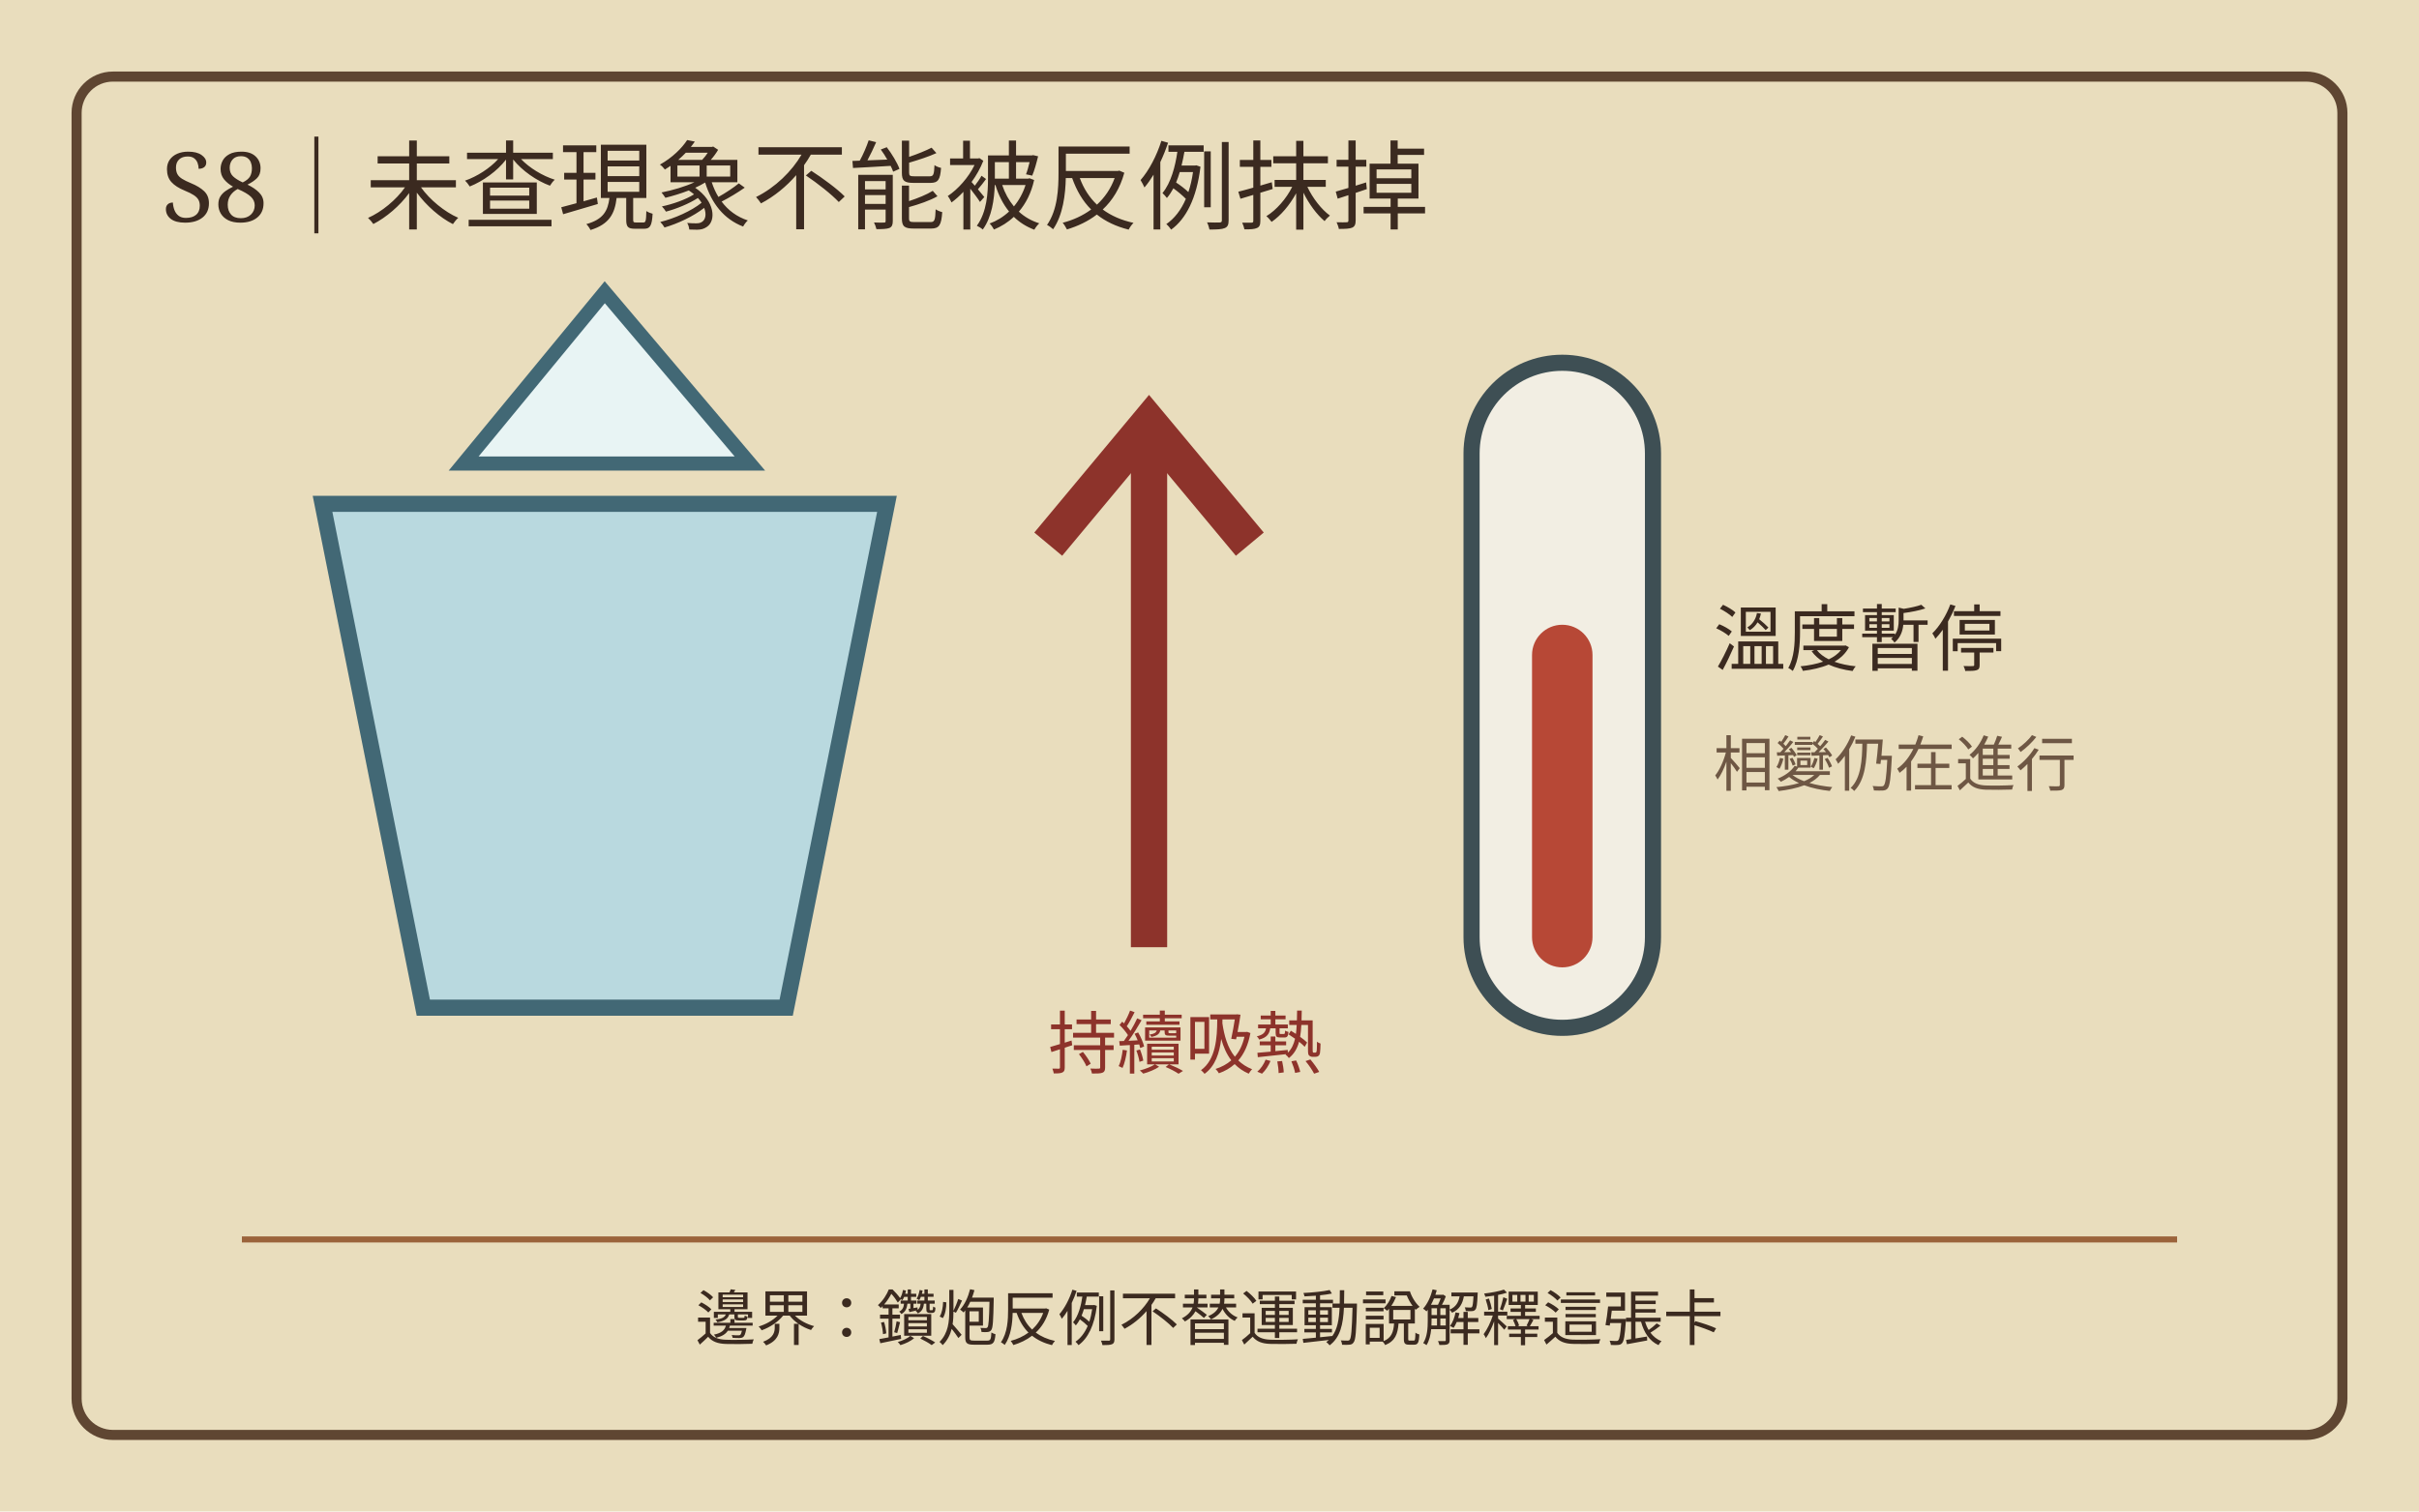
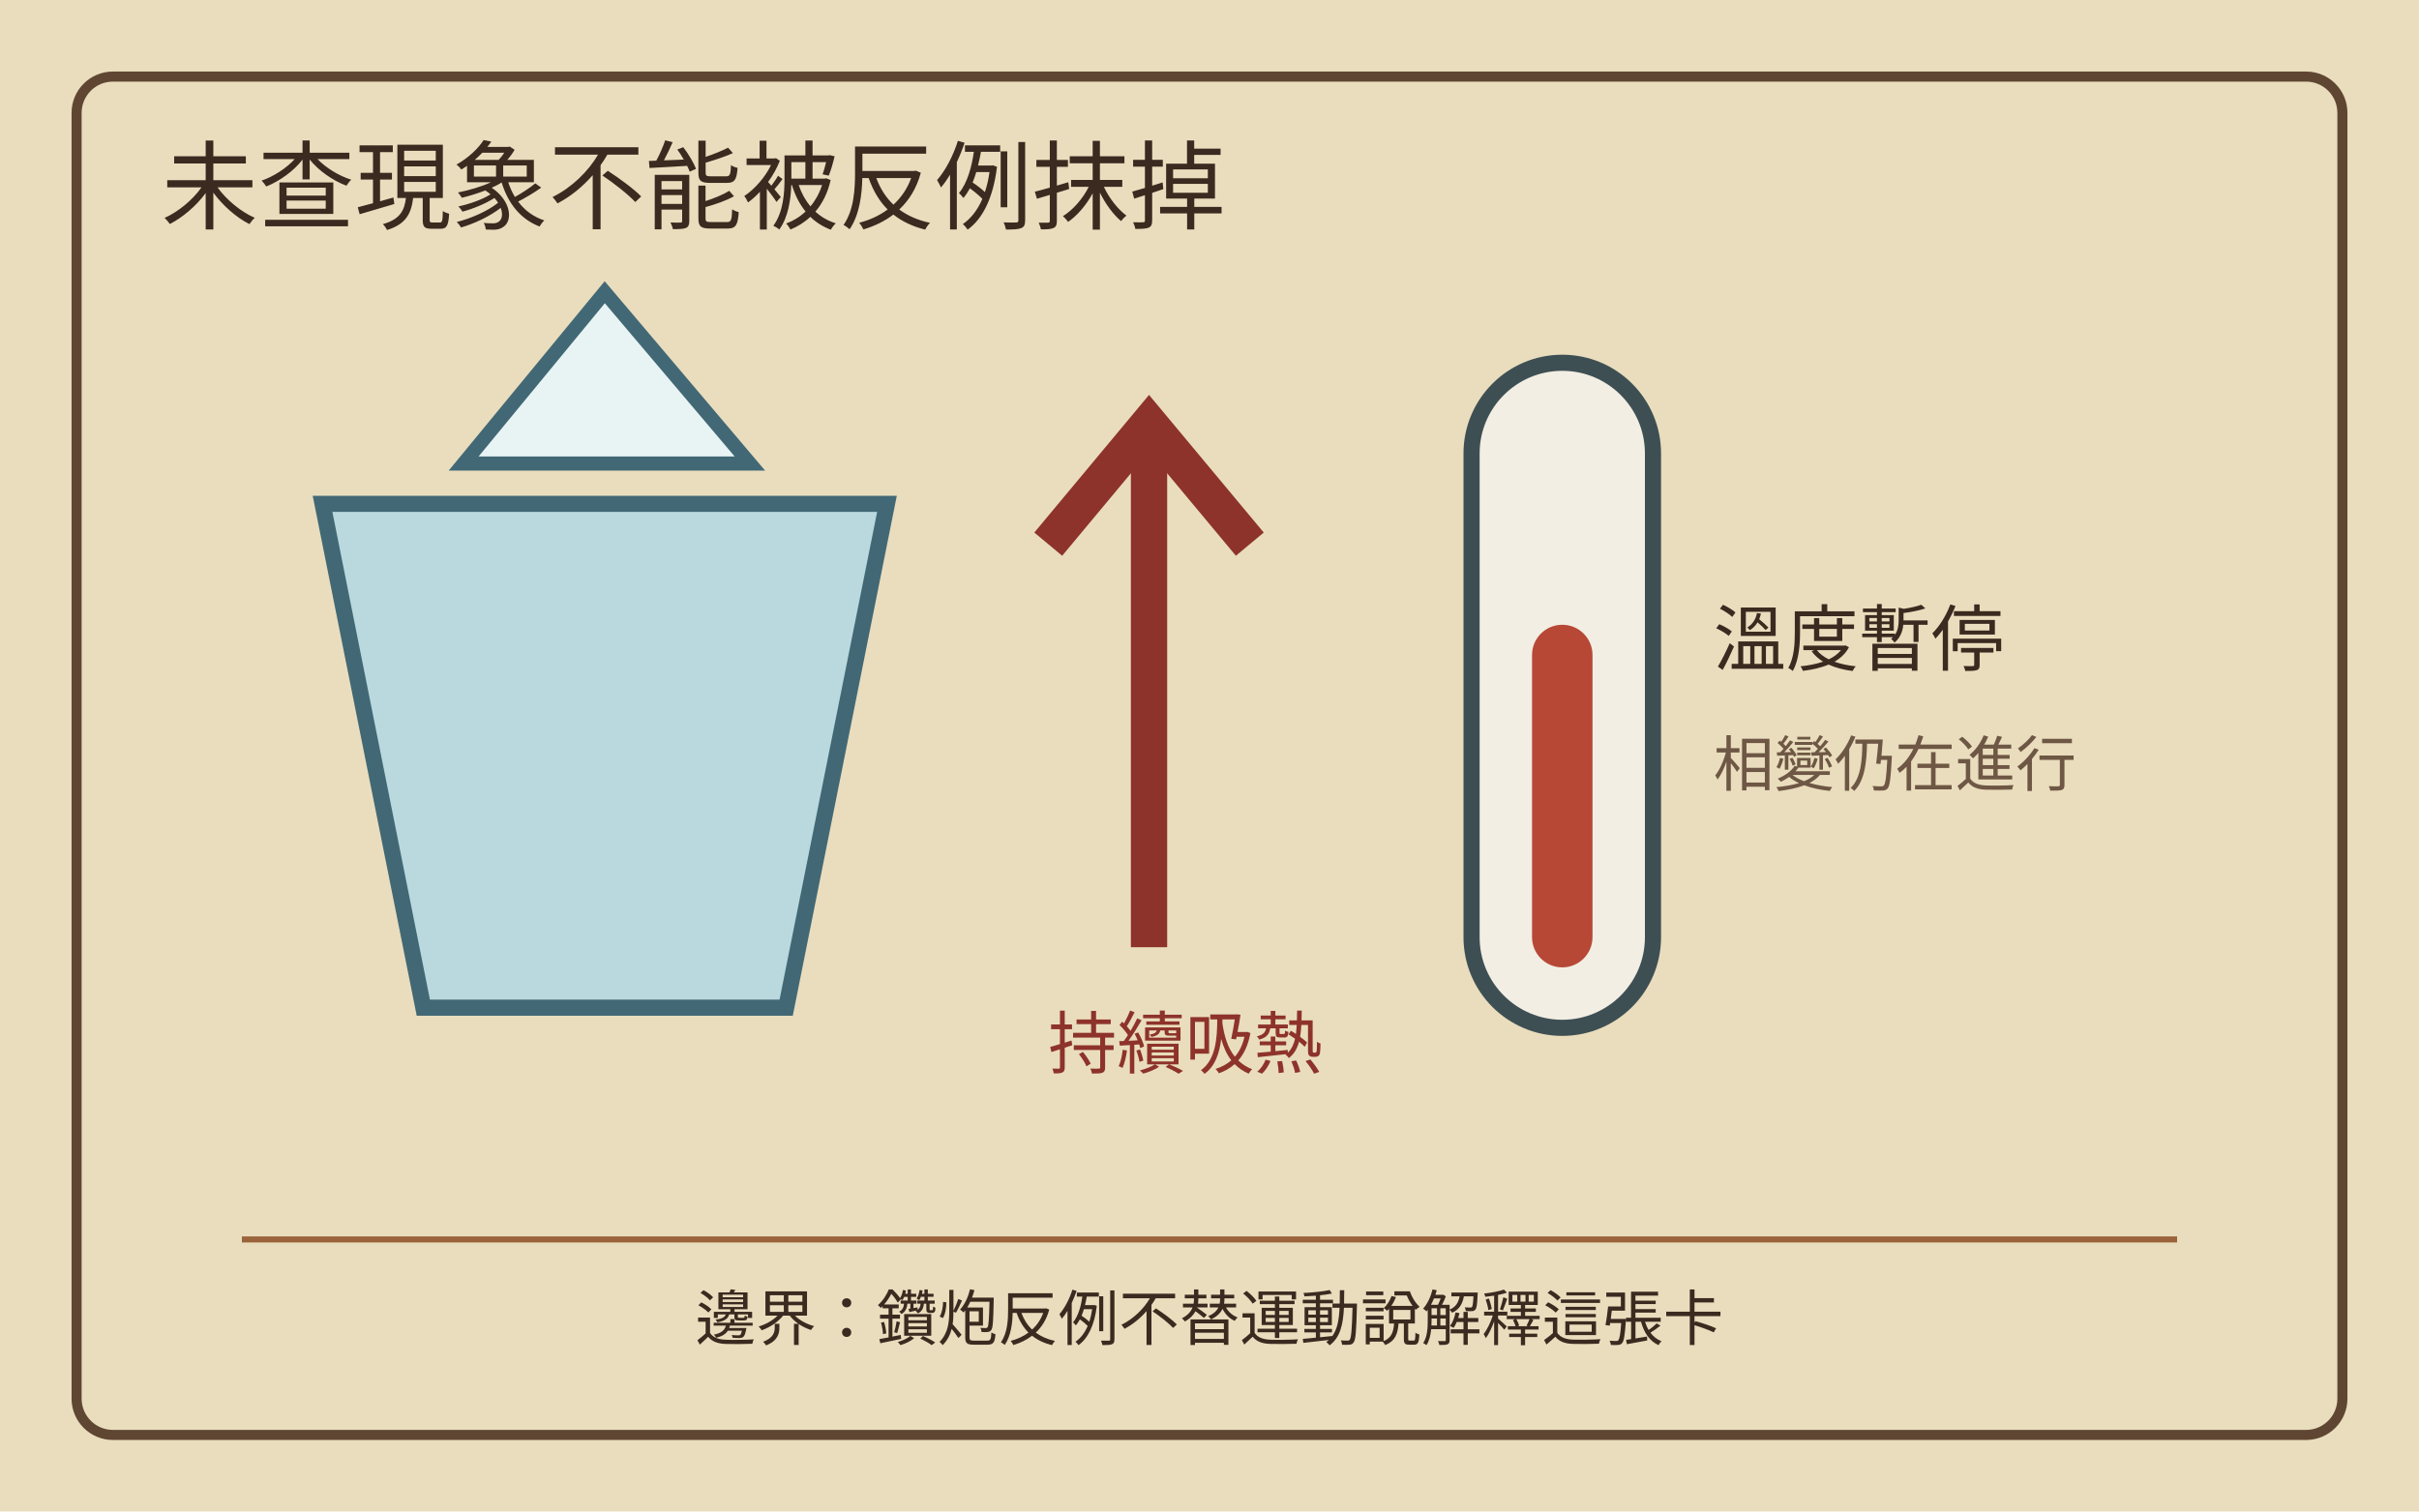
<svg xmlns="http://www.w3.org/2000/svg" width="1200" height="750" viewBox="0 0 1200 750" role="img" aria-labelledby="t d">
  <rect width="1200" height="750" fill="#e9ddbd" />
  <rect x="38" y="38" width="1124" height="674" rx="18" fill="none" stroke="#5f4632" stroke-width="5" />
-   <text x="80" y="110" font-family="serif" font-size="48" fill="#3b2a20">S8｜未查現象不能被反例抹掉</text>
+   <text x="80" y="110" font-family="serif" font-size="48" fill="#3b2a20">未查現象不能被反例抹掉</text>
  <path d="M160 250h280l-50 250H210z" fill="#b9d9df" stroke="#426875" stroke-width="8" />
  <path d="M230 230l70-85 72 85z" fill="#e8f4f4" stroke="#426875" stroke-width="7" />
  <path d="M570 220v250" stroke="#8d332b" stroke-width="18" />
  <path d="M520 270l50-60 50 60" fill="none" stroke="#8d332b" stroke-width="18" />
  <text x="520" y="530" font-family="sans-serif" font-size="34" fill="#8d332b">持續吸熱</text>
  <rect x="730" y="180" width="90" height="330" rx="45" fill="#f2eee3" stroke="#3e4f54" stroke-width="8" />
  <rect x="760" y="310" width="30" height="170" rx="15" fill="#b74836" />
  <text x="850" y="330" font-family="sans-serif" font-size="36" fill="#3b2a20">溫度暫停</text>
  <text x="850" y="390" font-family="sans-serif" font-size="30" fill="#6e5744">相變仍在進行</text>
  <path d="M120 615h960" stroke="#9b633b" stroke-width="3" />
  <text x="600" y="665" text-anchor="middle" font-family="sans-serif" font-size="30" fill="#3b2a20">邊界：鑽炮反例不替運動說解釋這張卡</text>
</svg>
